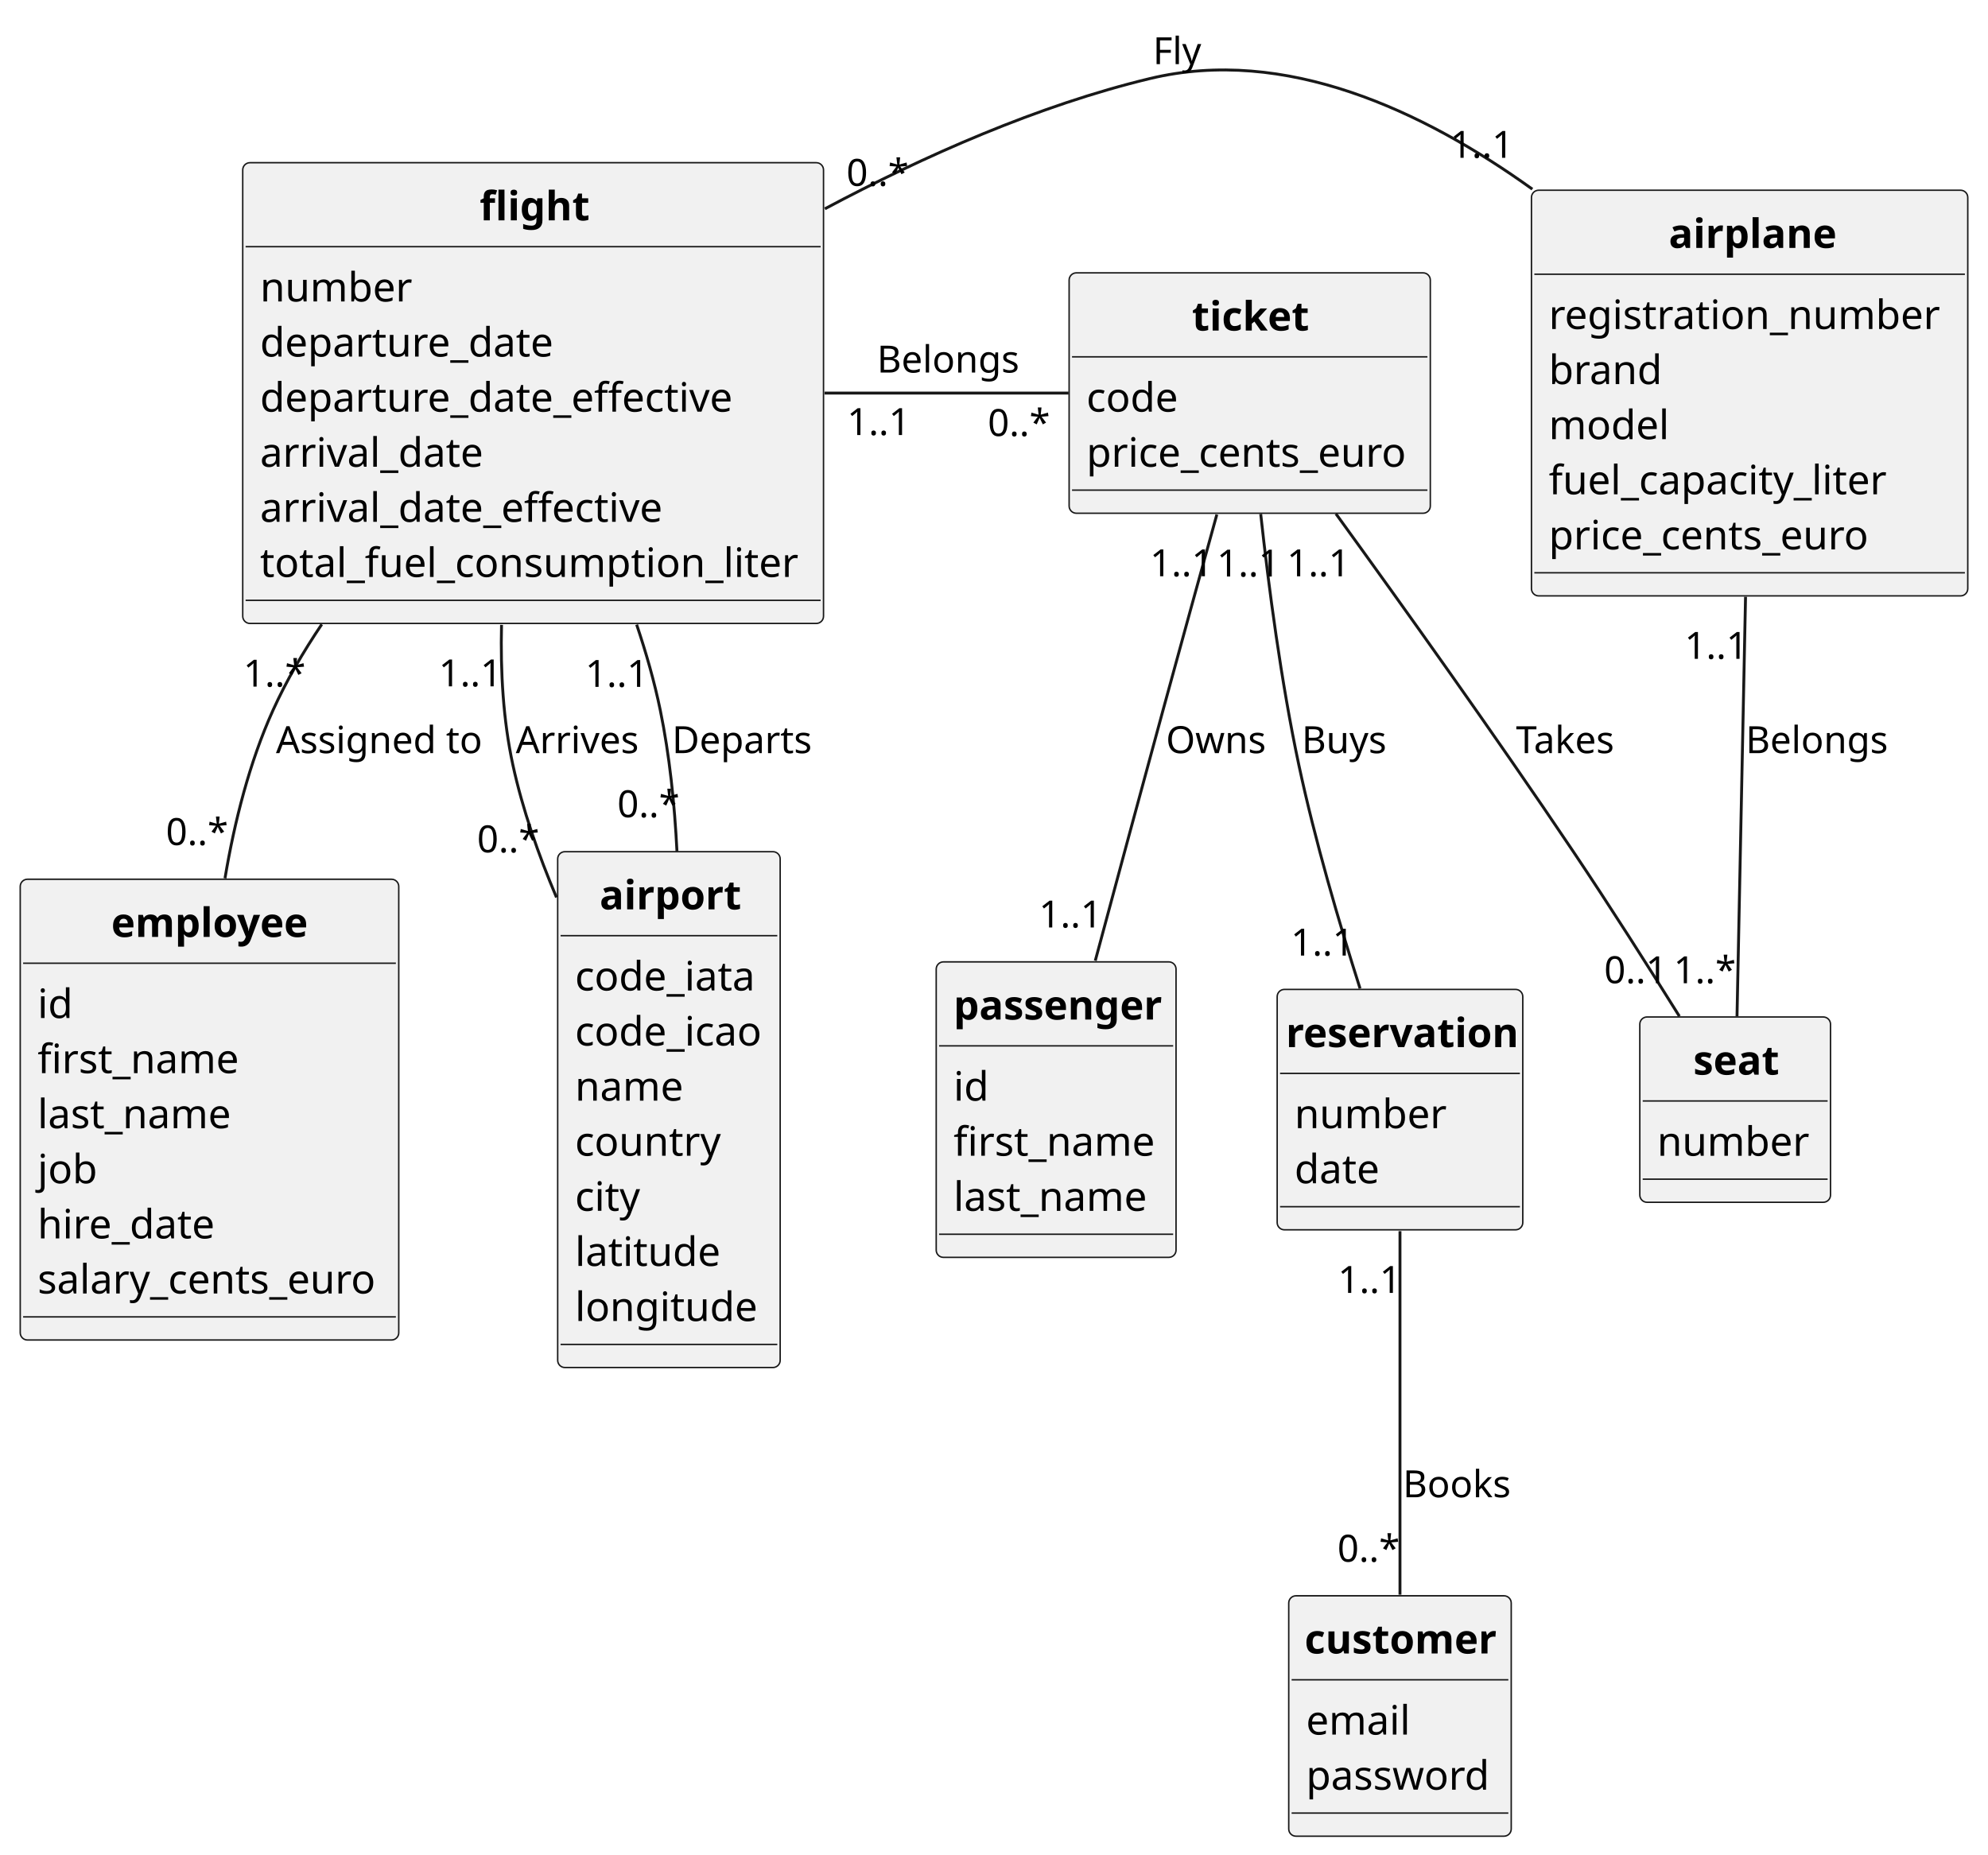
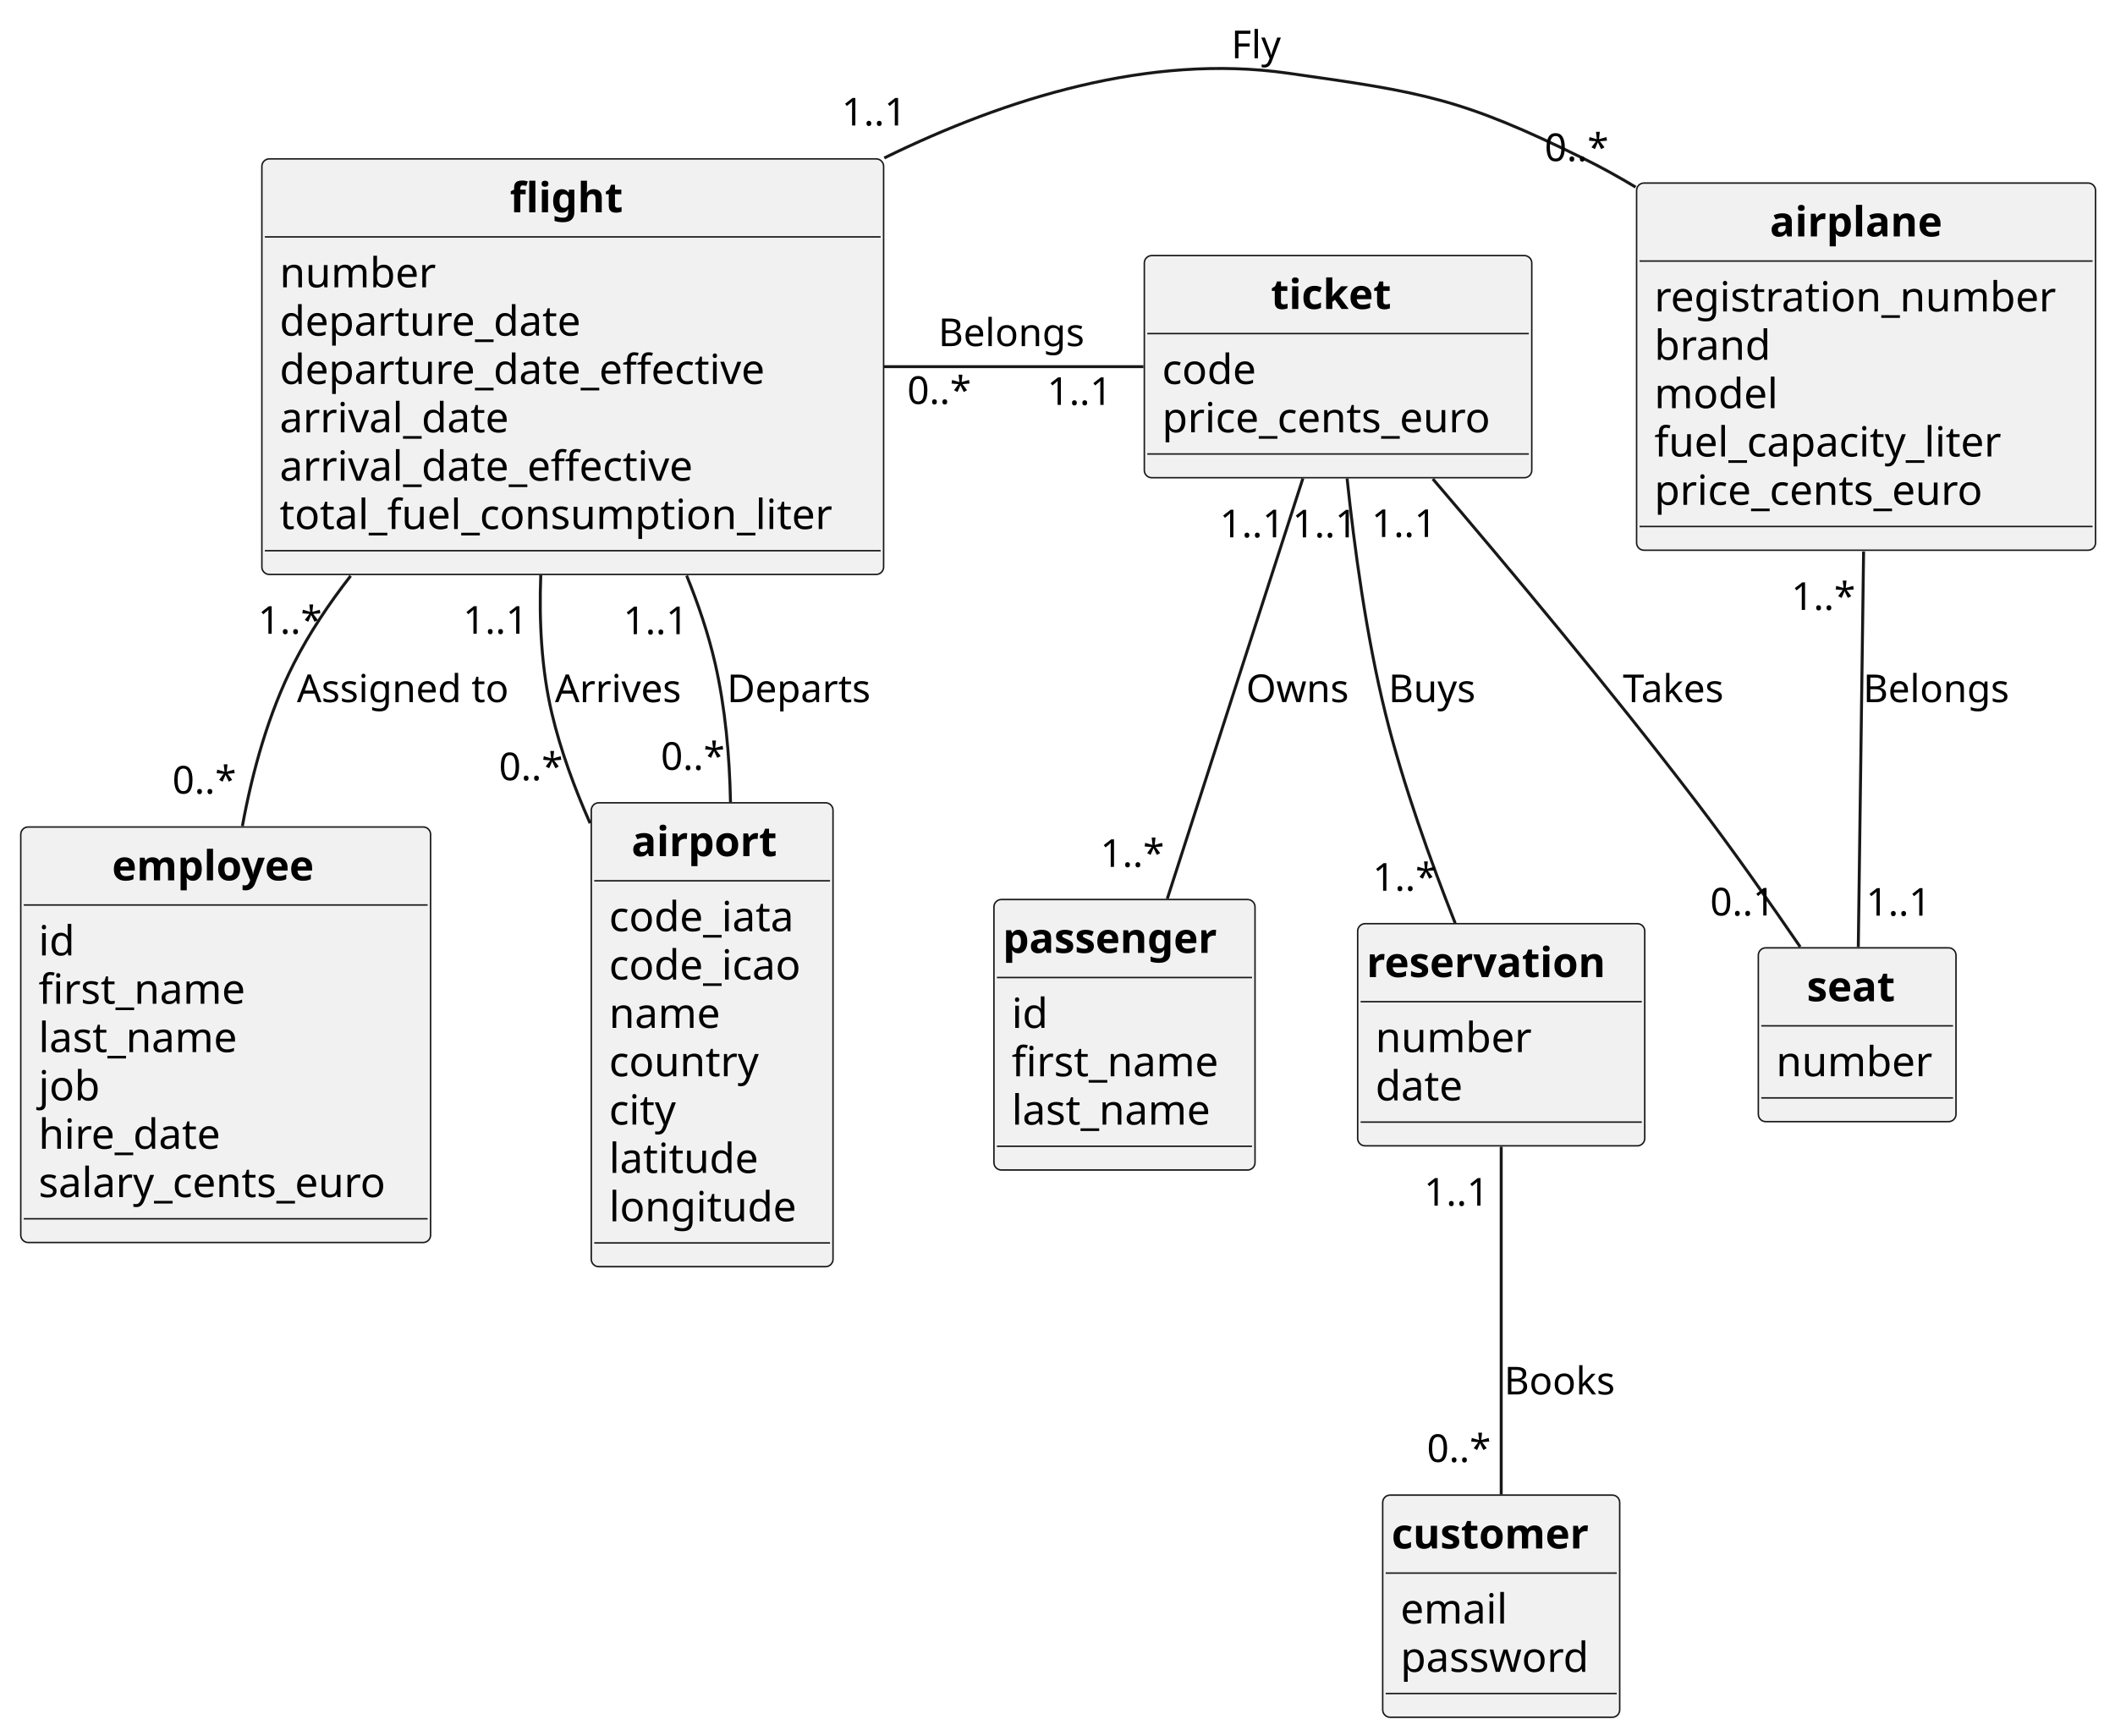
- <svg xmlns="http://www.w3.org/2000/svg" contentStyleType="text/css" height="642px" preserveAspectRatio="none" style="width:688px;height:642px;background:#FFFFFF;" version="1.1" viewBox="0 0 688 642" width="688px" zoomAndPan="magnify">
+ <svg xmlns="http://www.w3.org/2000/svg" contentStyleType="text/css" data-diagram-type="CLASS" height="585px" preserveAspectRatio="none" style="width:713px;height:585px;background:#FFFFFF;" version="1.1" viewBox="0 0 713 585" width="713px" zoomAndPan="magnify">
  <defs />
  <g>
-     <g id="elem_flight">
-       <rect codeLine="7" fill="#F1F1F1" height="159.475" id="flight" rx="2.5" ry="2.5" style="stroke:#181818;stroke-width:0.5;" width="201" x="84" y="56.309" />
-       <text fill="#000000" font-family="sans-serif" font-size="14" font-weight="bold" lengthAdjust="spacing" textLength="37" x="166" y="76.275">flight</text>
-       <line style="stroke:#181818;stroke-width:0.5;" x1="85" x2="284" y1="85.377" y2="85.377" />
-       <text fill="#000000" font-family="sans-serif" font-size="14" lengthAdjust="spacing" textLength="54" x="90" y="104.343">number</text>
-       <text fill="#000000" font-family="sans-serif" font-size="14" lengthAdjust="spacing" textLength="104" x="90" y="123.411">departure_date</text>
-       <text fill="#000000" font-family="sans-serif" font-size="14" lengthAdjust="spacing" textLength="167" x="90" y="142.479">departure_date_effective</text>
-       <text fill="#000000" font-family="sans-serif" font-size="14" lengthAdjust="spacing" textLength="79" x="90" y="161.547">arrival_date</text>
-       <text fill="#000000" font-family="sans-serif" font-size="14" lengthAdjust="spacing" textLength="142" x="90" y="180.614">arrival_date_effective</text>
-       <text fill="#000000" font-family="sans-serif" font-size="14" lengthAdjust="spacing" textLength="189" x="90" y="199.682">total_fuel_consumption_liter</text>
-       <line style="stroke:#181818;stroke-width:0.5;" x1="85" x2="284" y1="207.784" y2="207.784" />
+     <g class="entity" data-entity="flight" data-source-line="6" data-uid="ent0002" id="entity_flight">
+       <rect fill="#F1F1F1" height="140.078" rx="2.5" ry="2.5" style="stroke:#181818;stroke-width:0.5;" width="209.6" x="88.28" y="53.566" />
+       <text fill="#000000" font-family="sans-serif" font-size="14" font-weight="bold" lengthAdjust="spacing" textLength="42.369" x="171.895" y="71.561">flight</text>
+       <line style="stroke:#181818;stroke-width:0.5;" x1="89.28" x2="296.88" y1="79.863" y2="79.863" />
+       <text fill="#000000" font-family="sans-serif" font-size="14" lengthAdjust="spacing" textLength="54.64" x="94.28" y="96.858">number</text>
+       <text fill="#000000" font-family="sans-serif" font-size="14" lengthAdjust="spacing" textLength="108.022" x="94.28" y="113.155">departure_date</text>
+       <text fill="#000000" font-family="sans-serif" font-size="14" lengthAdjust="spacing" textLength="176.08" x="94.28" y="129.452">departure_date_effective</text>
+       <text fill="#000000" font-family="sans-serif" font-size="14" lengthAdjust="spacing" textLength="83.303" x="94.28" y="145.749">arrival_date</text>
+       <text fill="#000000" font-family="sans-serif" font-size="14" lengthAdjust="spacing" textLength="151.361" x="94.28" y="162.045">arrival_date_effective</text>
+       <text fill="#000000" font-family="sans-serif" font-size="14" lengthAdjust="spacing" textLength="197.6" x="94.28" y="178.342">total_fuel_consumption_liter</text>
+       <line style="stroke:#181818;stroke-width:0.5;" x1="89.28" x2="296.88" y1="185.644" y2="185.644" />
    </g>
-     <g id="elem_airport">
-       <rect codeLine="16" fill="#F1F1F1" height="178.543" id="airport" rx="2.5" ry="2.5" style="stroke:#181818;stroke-width:0.5;" width="77" x="193" y="294.779" />
-       <text fill="#000000" font-family="sans-serif" font-size="14" font-weight="bold" lengthAdjust="spacing" textLength="48" x="207.5" y="314.745">airport</text>
-       <line style="stroke:#181818;stroke-width:0.5;" x1="194" x2="269" y1="323.847" y2="323.847" />
-       <text fill="#000000" font-family="sans-serif" font-size="14" lengthAdjust="spacing" textLength="63" x="199" y="342.813">code_iata</text>
-       <text fill="#000000" font-family="sans-serif" font-size="14" lengthAdjust="spacing" textLength="65" x="199" y="361.881">code_icao</text>
-       <text fill="#000000" font-family="sans-serif" font-size="14" lengthAdjust="spacing" textLength="38" x="199" y="380.949">name</text>
-       <text fill="#000000" font-family="sans-serif" font-size="14" lengthAdjust="spacing" textLength="51" x="199" y="400.017">country</text>
-       <text fill="#000000" font-family="sans-serif" font-size="14" lengthAdjust="spacing" textLength="23" x="199" y="419.084">city</text>
-       <text fill="#000000" font-family="sans-serif" font-size="14" lengthAdjust="spacing" textLength="52" x="199" y="438.152">latitude</text>
-       <text fill="#000000" font-family="sans-serif" font-size="14" lengthAdjust="spacing" textLength="65" x="199" y="457.22">longitude</text>
-       <line style="stroke:#181818;stroke-width:0.5;" x1="194" x2="269" y1="465.322" y2="465.322" />
+     <g class="entity" data-entity="airport" data-source-line="15" data-uid="ent0003" id="entity_airport">
+       <rect fill="#F1F1F1" height="156.375" rx="2.5" ry="2.5" style="stroke:#181818;stroke-width:0.5;" width="81.494" x="199.33" y="270.636" />
+       <text fill="#000000" font-family="sans-serif" font-size="14" font-weight="bold" lengthAdjust="spacing" textLength="54.387" x="212.884" y="288.631">airport</text>
+       <line style="stroke:#181818;stroke-width:0.5;" x1="200.33" x2="279.824" y1="296.933" y2="296.933" />
+       <text fill="#000000" font-family="sans-serif" font-size="14" lengthAdjust="spacing" textLength="67.3" x="205.33" y="313.928">code_iata</text>
+       <text fill="#000000" font-family="sans-serif" font-size="14" lengthAdjust="spacing" textLength="69.494" x="205.33" y="330.225">code_icao</text>
+       <text fill="#000000" font-family="sans-serif" font-size="14" lengthAdjust="spacing" textLength="39.703" x="205.33" y="346.522">name</text>
+       <text fill="#000000" font-family="sans-serif" font-size="14" lengthAdjust="spacing" textLength="53.539" x="205.33" y="362.818">country</text>
+       <text fill="#000000" font-family="sans-serif" font-size="14" lengthAdjust="spacing" textLength="25.361" x="205.33" y="379.115">city</text>
+       <text fill="#000000" font-family="sans-serif" font-size="14" lengthAdjust="spacing" textLength="53.71" x="205.33" y="395.412">latitude</text>
+       <text fill="#000000" font-family="sans-serif" font-size="14" lengthAdjust="spacing" textLength="65.967" x="205.33" y="411.709">longitude</text>
+       <line style="stroke:#181818;stroke-width:0.5;" x1="200.33" x2="279.824" y1="419.011" y2="419.011" />
    </g>
-     <g id="elem_airplane">
-       <rect codeLine="26" fill="#F1F1F1" height="140.407" id="airplane" rx="2.5" ry="2.5" style="stroke:#181818;stroke-width:0.5;" width="151" x="530" y="65.839" />
-       <text fill="#000000" font-family="sans-serif" font-size="14" font-weight="bold" lengthAdjust="spacing" textLength="56" x="577.5" y="85.805">airplane</text>
-       <line style="stroke:#181818;stroke-width:0.5;" x1="531" x2="680" y1="94.907" y2="94.907" />
-       <text fill="#000000" font-family="sans-serif" font-size="14" lengthAdjust="spacing" textLength="139" x="536" y="113.873">registration_number</text>
-       <text fill="#000000" font-family="sans-serif" font-size="14" lengthAdjust="spacing" textLength="41" x="536" y="132.941">brand</text>
-       <text fill="#000000" font-family="sans-serif" font-size="14" lengthAdjust="spacing" textLength="42" x="536" y="152.009">model</text>
-       <text fill="#000000" font-family="sans-serif" font-size="14" lengthAdjust="spacing" textLength="120" x="536" y="171.077">fuel_capacity_liter</text>
-       <text fill="#000000" font-family="sans-serif" font-size="14" lengthAdjust="spacing" textLength="113" x="536" y="190.144">price_cents_euro</text>
-       <line style="stroke:#181818;stroke-width:0.5;" x1="531" x2="680" y1="198.246" y2="198.246" />
+     <g class="entity" data-entity="airplane" data-source-line="25" data-uid="ent0004" id="entity_airplane">
+       <rect fill="#F1F1F1" height="123.781" rx="2.5" ry="2.5" style="stroke:#181818;stroke-width:0.5;" width="154.721" x="551.72" y="61.706" />
+       <text fill="#000000" font-family="sans-serif" font-size="14" font-weight="bold" lengthAdjust="spacing" textLength="64.88" x="596.64" y="79.701">airplane</text>
+       <line style="stroke:#181818;stroke-width:0.5;" x1="552.72" x2="705.441" y1="88.003" y2="88.003" />
+       <text fill="#000000" font-family="sans-serif" font-size="14" lengthAdjust="spacing" textLength="142.721" x="557.72" y="104.998">registration_number</text>
+       <text fill="#000000" font-family="sans-serif" font-size="14" lengthAdjust="spacing" textLength="40.981" x="557.72" y="121.295">brand</text>
+       <text fill="#000000" font-family="sans-serif" font-size="14" lengthAdjust="spacing" textLength="43.593" x="557.72" y="137.592">model</text>
+       <text fill="#000000" font-family="sans-serif" font-size="14" lengthAdjust="spacing" textLength="127.046" x="557.72" y="153.888">fuel_capacity_liter</text>
+       <text fill="#000000" font-family="sans-serif" font-size="14" lengthAdjust="spacing" textLength="118.617" x="557.72" y="170.185">price_cents_euro</text>
+       <line style="stroke:#181818;stroke-width:0.5;" x1="552.72" x2="705.441" y1="177.487" y2="177.487" />
    </g>
-     <g id="elem_employee">
-       <rect codeLine="34" fill="#F1F1F1" height="159.475" id="employee" rx="2.5" ry="2.5" style="stroke:#181818;stroke-width:0.5;" width="131" x="7" y="304.319" />
-       <text fill="#000000" font-family="sans-serif" font-size="14" font-weight="bold" lengthAdjust="spacing" textLength="68" x="38.5" y="324.285">employee</text>
-       <line style="stroke:#181818;stroke-width:0.5;" x1="8" x2="137" y1="333.387" y2="333.387" />
-       <text fill="#000000" font-family="sans-serif" font-size="14" lengthAdjust="spacing" textLength="13" x="13" y="352.353">id</text>
-       <text fill="#000000" font-family="sans-serif" font-size="14" lengthAdjust="spacing" textLength="71" x="13" y="371.421">first_name</text>
-       <text fill="#000000" font-family="sans-serif" font-size="14" lengthAdjust="spacing" textLength="68" x="13" y="390.489">last_name</text>
-       <text fill="#000000" font-family="sans-serif" font-size="14" lengthAdjust="spacing" textLength="21" x="13" y="409.557">job</text>
-       <text fill="#000000" font-family="sans-serif" font-size="14" lengthAdjust="spacing" textLength="63" x="13" y="428.625">hire_date</text>
-       <text fill="#000000" font-family="sans-serif" font-size="14" lengthAdjust="spacing" textLength="119" x="13" y="447.692">salary_cents_euro</text>
-       <line style="stroke:#181818;stroke-width:0.5;" x1="8" x2="137" y1="455.794" y2="455.794" />
+     <g class="entity" data-entity="employee" data-source-line="33" data-uid="ent0005" id="entity_employee">
+       <rect fill="#F1F1F1" height="140.078" rx="2.5" ry="2.5" style="stroke:#181818;stroke-width:0.5;" width="138.157" x="7" y="278.786" />
+       <text fill="#000000" font-family="sans-serif" font-size="14" font-weight="bold" lengthAdjust="spacing" textLength="76.638" x="37.76" y="296.781">employee</text>
+       <line style="stroke:#181818;stroke-width:0.5;" x1="8" x2="144.157" y1="305.083" y2="305.083" />
+       <text fill="#000000" font-family="sans-serif" font-size="14" lengthAdjust="spacing" textLength="12.776" x="13" y="322.078">id</text>
+       <text fill="#000000" font-family="sans-serif" font-size="14" lengthAdjust="spacing" textLength="74.061" x="13" y="338.375">first_name</text>
+       <text fill="#000000" font-family="sans-serif" font-size="14" lengthAdjust="spacing" textLength="71.955" x="13" y="354.672">last_name</text>
+       <text fill="#000000" font-family="sans-serif" font-size="14" lengthAdjust="spacing" textLength="21.342" x="13" y="370.969">job</text>
+       <text fill="#000000" font-family="sans-serif" font-size="14" lengthAdjust="spacing" textLength="65.7" x="13" y="387.265">hire_date</text>
+       <text fill="#000000" font-family="sans-serif" font-size="14" lengthAdjust="spacing" textLength="126.157" x="13" y="403.562">salary_cents_euro</text>
+       <line style="stroke:#181818;stroke-width:0.5;" x1="8" x2="144.157" y1="410.864" y2="410.864" />
    </g>
-     <g id="elem_passenger">
-       <rect codeLine="43" fill="#F1F1F1" height="102.272" id="passenger" rx="2.5" ry="2.5" style="stroke:#181818;stroke-width:0.5;" width="83" x="324" y="332.919" />
-       <text fill="#000000" font-family="sans-serif" font-size="14" font-weight="bold" lengthAdjust="spacing" textLength="71" x="330" y="352.885">passenger</text>
-       <line style="stroke:#181818;stroke-width:0.5;" x1="325" x2="406" y1="361.987" y2="361.987" />
-       <text fill="#000000" font-family="sans-serif" font-size="14" lengthAdjust="spacing" textLength="13" x="330" y="380.953">id</text>
-       <text fill="#000000" font-family="sans-serif" font-size="14" lengthAdjust="spacing" textLength="71" x="330" y="400.021">first_name</text>
-       <text fill="#000000" font-family="sans-serif" font-size="14" lengthAdjust="spacing" textLength="68" x="330" y="419.089">last_name</text>
-       <line style="stroke:#181818;stroke-width:0.5;" x1="325" x2="406" y1="427.191" y2="427.191" />
+     <g class="entity" data-entity="passenger" data-source-line="42" data-uid="ent0006" id="entity_passenger">
+       <rect fill="#F1F1F1" height="91.188" rx="2.5" ry="2.5" style="stroke:#181818;stroke-width:0.5;" width="88.018" x="335.07" y="303.236" />
+       <text fill="#000000" font-family="sans-serif" font-size="14" font-weight="bold" lengthAdjust="spacing" textLength="82.018" x="338.07" y="321.231">passenger</text>
+       <line style="stroke:#181818;stroke-width:0.5;" x1="336.07" x2="422.088" y1="329.533" y2="329.533" />
+       <text fill="#000000" font-family="sans-serif" font-size="14" lengthAdjust="spacing" textLength="12.776" x="341.07" y="346.528">id</text>
+       <text fill="#000000" font-family="sans-serif" font-size="14" lengthAdjust="spacing" textLength="74.061" x="341.07" y="362.825">first_name</text>
+       <text fill="#000000" font-family="sans-serif" font-size="14" lengthAdjust="spacing" textLength="71.955" x="341.07" y="379.122">last_name</text>
+       <line style="stroke:#181818;stroke-width:0.5;" x1="336.07" x2="422.088" y1="386.423" y2="386.423" />
    </g>
-     <g id="elem_ticket">
-       <rect codeLine="49" fill="#F1F1F1" height="83.204" id="ticket" rx="2.5" ry="2.5" style="stroke:#181818;stroke-width:0.5;" width="125" x="370" y="94.439" />
-       <text fill="#000000" font-family="sans-serif" font-size="14" font-weight="bold" lengthAdjust="spacing" textLength="40" x="412.5" y="114.405">ticket</text>
-       <line style="stroke:#181818;stroke-width:0.5;" x1="371" x2="494" y1="123.507" y2="123.507" />
-       <text fill="#000000" font-family="sans-serif" font-size="14" lengthAdjust="spacing" textLength="32" x="376" y="142.473">code</text>
-       <text fill="#000000" font-family="sans-serif" font-size="14" lengthAdjust="spacing" textLength="113" x="376" y="161.541">price_cents_euro</text>
-       <line style="stroke:#181818;stroke-width:0.5;" x1="371" x2="494" y1="169.643" y2="169.643" />
+     <g class="entity" data-entity="ticket" data-source-line="48" data-uid="ent0007" id="entity_ticket">
+       <rect fill="#F1F1F1" height="74.891" rx="2.5" ry="2.5" style="stroke:#181818;stroke-width:0.5;" width="130.617" x="385.77" y="86.156" />
+       <text fill="#000000" font-family="sans-serif" font-size="14" font-weight="bold" lengthAdjust="spacing" textLength="45.288" x="428.435" y="104.151">ticket</text>
+       <line style="stroke:#181818;stroke-width:0.5;" x1="386.77" x2="515.387" y1="112.453" y2="112.453" />
+       <text fill="#000000" font-family="sans-serif" font-size="14" lengthAdjust="spacing" textLength="33.763" x="391.77" y="129.448">code</text>
+       <text fill="#000000" font-family="sans-serif" font-size="14" lengthAdjust="spacing" textLength="118.617" x="391.77" y="145.745">price_cents_euro</text>
+       <line style="stroke:#181818;stroke-width:0.5;" x1="386.77" x2="515.387" y1="153.047" y2="153.047" />
    </g>
-     <g id="elem_customer">
-       <rect codeLine="54" fill="#F1F1F1" height="83.204" id="customer" rx="2.5" ry="2.5" style="stroke:#181818;stroke-width:0.5;" width="77" x="446" y="552.329" />
-       <text fill="#000000" font-family="sans-serif" font-size="14" font-weight="bold" lengthAdjust="spacing" textLength="66" x="451.5" y="572.295">customer</text>
-       <line style="stroke:#181818;stroke-width:0.5;" x1="447" x2="522" y1="581.397" y2="581.397" />
-       <text fill="#000000" font-family="sans-serif" font-size="14" lengthAdjust="spacing" textLength="37" x="452" y="600.363">email</text>
-       <text fill="#000000" font-family="sans-serif" font-size="14" lengthAdjust="spacing" textLength="65" x="452" y="619.431">password</text>
-       <line style="stroke:#181818;stroke-width:0.5;" x1="447" x2="522" y1="627.533" y2="627.533" />
+     <g class="entity" data-entity="customer" data-source-line="53" data-uid="ent0008" id="entity_customer">
+       <rect fill="#F1F1F1" height="74.891" rx="2.5" ry="2.5" style="stroke:#181818;stroke-width:0.5;" width="79.897" x="466.13" y="504.016" />
+       <text fill="#000000" font-family="sans-serif" font-size="14" font-weight="bold" lengthAdjust="spacing" textLength="73.897" x="469.13" y="522.011">customer</text>
+       <line style="stroke:#181818;stroke-width:0.5;" x1="467.13" x2="545.027" y1="530.313" y2="530.313" />
+       <text fill="#000000" font-family="sans-serif" font-size="14" lengthAdjust="spacing" textLength="38.609" x="472.13" y="547.308">email</text>
+       <text fill="#000000" font-family="sans-serif" font-size="14" lengthAdjust="spacing" textLength="66.712" x="472.13" y="563.605">password</text>
+       <line style="stroke:#181818;stroke-width:0.5;" x1="467.13" x2="545.027" y1="570.907" y2="570.907" />
    </g>
-     <g id="elem_seat">
-       <rect codeLine="59" fill="#F1F1F1" height="64.136" id="seat" rx="2.5" ry="2.5" style="stroke:#181818;stroke-width:0.5;" width="66" x="567.5" y="351.989" />
-       <text fill="#000000" font-family="sans-serif" font-size="14" font-weight="bold" lengthAdjust="spacing" textLength="29" x="586" y="371.955">seat</text>
-       <line style="stroke:#181818;stroke-width:0.5;" x1="568.5" x2="632.5" y1="381.057" y2="381.057" />
-       <text fill="#000000" font-family="sans-serif" font-size="14" lengthAdjust="spacing" textLength="54" x="573.5" y="400.023">number</text>
-       <line style="stroke:#181818;stroke-width:0.5;" x1="568.5" x2="632.5" y1="408.125" y2="408.125" />
+     <g class="entity" data-entity="seat" data-source-line="58" data-uid="ent0009" id="entity_seat">
+       <rect fill="#F1F1F1" height="58.594" rx="2.5" ry="2.5" style="stroke:#181818;stroke-width:0.5;" width="66.64" x="592.76" y="319.526" />
+       <text fill="#000000" font-family="sans-serif" font-size="14" font-weight="bold" lengthAdjust="spacing" textLength="33.968" x="609.096" y="337.521">seat</text>
+       <line style="stroke:#181818;stroke-width:0.5;" x1="593.76" x2="658.4" y1="345.823" y2="345.823" />
+       <text fill="#000000" font-family="sans-serif" font-size="14" lengthAdjust="spacing" textLength="54.64" x="598.76" y="362.818">number</text>
+       <line style="stroke:#181818;stroke-width:0.5;" x1="593.76" x2="658.4" y1="370.12" y2="370.12" />
    </g>
-     <g id="elem_reservation">
-       <rect codeLine="63" fill="#F1F1F1" height="83.204" id="reservation" rx="2.5" ry="2.5" style="stroke:#181818;stroke-width:0.5;" width="85" x="442" y="342.449" />
-       <text fill="#000000" font-family="sans-serif" font-size="14" font-weight="bold" lengthAdjust="spacing" textLength="79" x="445" y="362.415">reservation</text>
-       <line style="stroke:#181818;stroke-width:0.5;" x1="443" x2="526" y1="371.517" y2="371.517" />
-       <text fill="#000000" font-family="sans-serif" font-size="14" lengthAdjust="spacing" textLength="54" x="448" y="390.483">number</text>
-       <text fill="#000000" font-family="sans-serif" font-size="14" lengthAdjust="spacing" textLength="30" x="448" y="409.551">date</text>
-       <line style="stroke:#181818;stroke-width:0.5;" x1="443" x2="526" y1="417.653" y2="417.653" />
+     <g class="entity" data-entity="reservation" data-source-line="62" data-uid="ent0010" id="entity_reservation">
+       <rect fill="#F1F1F1" height="74.891" rx="2.5" ry="2.5" style="stroke:#181818;stroke-width:0.5;" width="96.781" x="457.69" y="311.386" />
+       <text fill="#000000" font-family="sans-serif" font-size="14" font-weight="bold" lengthAdjust="spacing" textLength="90.781" x="460.69" y="329.381">reservation</text>
+       <line style="stroke:#181818;stroke-width:0.5;" x1="458.69" x2="553.471" y1="337.683" y2="337.683" />
+       <text fill="#000000" font-family="sans-serif" font-size="14" lengthAdjust="spacing" textLength="54.64" x="463.69" y="354.678">number</text>
+       <text fill="#000000" font-family="sans-serif" font-size="14" lengthAdjust="spacing" textLength="31.568" x="463.69" y="370.975">date</text>
+       <line style="stroke:#181818;stroke-width:0.5;" x1="458.69" x2="553.471" y1="378.276" y2="378.276" />
    </g>
-     <g id="link_flight_airplane">
-       <path codeLine="68" d="M285.47,72.269 C319.84,53.969 359.37,36.459 398,27.179 C444.68,15.969 492.41,38.219 530.31,65.469 " fill="none" id="flight-airplane" style="stroke:#181818;stroke-width:1.0;" />
-       <text fill="#000000" font-family="sans-serif" font-size="13" lengthAdjust="spacing" textLength="17" x="399" y="22.206">Fly</text>
-       <text fill="#000000" font-family="sans-serif" font-size="13" lengthAdjust="spacing" textLength="20" x="292.926" y="64.334">0..*</text>
-       <text fill="#000000" font-family="sans-serif" font-size="13" lengthAdjust="spacing" textLength="20" x="501.924" y="54.617">1..1</text>
+     <g class="link" data-entity-1="flight" data-entity-2="airplane" data-source-line="67" data-uid="lnk12" id="link_flight_airplane">
+       <path codeLine="67" d="M298.11,53.256 C339.23,33.076 387.62,18.066 434.08,24.656 C479.89,31.136 492.59,33.096 534.08,53.566 C539.87,56.416 545.67,59.636 551.39,63.076" fill="none" id="flight-airplane" style="stroke:#181818;stroke-width:1;" />
+       <text fill="#000000" font-family="sans-serif" font-size="13" lengthAdjust="spacing" textLength="18.783" x="415.08" y="19.633">Fly</text>
+       <text fill="#000000" font-family="sans-serif" font-size="13" lengthAdjust="spacing" textLength="24.807" x="283.745" y="42.301">1..1</text>
+       <text fill="#000000" font-family="sans-serif" font-size="13" lengthAdjust="spacing" textLength="23.036" x="520.727" y="54.303">0..*</text>
    </g>
-     <g id="link_airplane_seat">
-       <path codeLine="69" d="M604.09,206.559 C603.12,254.299 601.88,315.389 601.14,351.749 " fill="none" id="airplane-seat" style="stroke:#181818;stroke-width:1.0;" />
-       <text fill="#000000" font-family="sans-serif" font-size="13" lengthAdjust="spacing" textLength="48" x="604.15" y="260.676">Belongs</text>
-       <text fill="#000000" font-family="sans-serif" font-size="13" lengthAdjust="spacing" textLength="20" x="583.003" y="228.021">1..1</text>
-       <text fill="#000000" font-family="sans-serif" font-size="13" lengthAdjust="spacing" textLength="20" x="579.21" y="340.302">1..*</text>
+     <g class="link" data-entity-1="airplane" data-entity-2="seat" data-source-line="68" data-uid="lnk13" id="link_airplane_seat">
+       <path codeLine="68" d="M628.25,185.896 C627.67,229.386 626.91,285.786 626.46,319.246" fill="none" id="airplane-seat" style="stroke:#181818;stroke-width:1;" />
+       <text fill="#000000" font-family="sans-serif" font-size="13" lengthAdjust="spacing" textLength="51.746" x="628.08" y="236.703">Belongs</text>
+       <text fill="#000000" font-family="sans-serif" font-size="13" lengthAdjust="spacing" textLength="23.036" x="603.903" y="205.604">1..*</text>
+       <text fill="#000000" font-family="sans-serif" font-size="13" lengthAdjust="spacing" textLength="24.807" x="629.097" y="308.679">1..1</text>
    </g>
-     <g id="link_flight_employee">
-       <path codeLine="71" d="M111.35,216.099 C104.91,225.639 99.1,235.629 94.5,245.779 C86.34,263.809 81.15,284.379 77.86,303.999 " fill="none" id="flight-employee" style="stroke:#181818;stroke-width:1.0;" />
-       <text fill="#000000" font-family="sans-serif" font-size="13" lengthAdjust="spacing" textLength="70" x="95.5" y="260.676">Assigned to</text>
-       <text fill="#000000" font-family="sans-serif" font-size="13" lengthAdjust="spacing" textLength="20" x="84.204" y="237.636">1..*</text>
-       <text fill="#000000" font-family="sans-serif" font-size="13" lengthAdjust="spacing" textLength="20" x="57.418" y="292.489">0..*</text>
+     <g class="link" data-entity-1="flight" data-entity-2="employee" data-source-line="70" data-uid="lnk14" id="link_flight_employee">
+       <path codeLine="70" d="M118.21,194.136 C110.91,203.476 104.3,213.396 99.08,223.636 C90.52,240.446 85.11,259.966 81.71,278.496" fill="none" id="flight-employee" style="stroke:#181818;stroke-width:1;" />
+       <text fill="#000000" font-family="sans-serif" font-size="13" lengthAdjust="spacing" textLength="75.975" x="100.08" y="236.703">Assigned to</text>
+       <text fill="#000000" font-family="sans-serif" font-size="13" lengthAdjust="spacing" textLength="23.036" x="86.98" y="213.647">1..*</text>
+       <text fill="#000000" font-family="sans-serif" font-size="13" lengthAdjust="spacing" textLength="23.036" x="58.107" y="267.543">0..*</text>
    </g>
-     <g id="link_flight_airport">
-       <path codeLine="73" d="M220.33,216.189 C223.63,225.989 226.49,236.009 228.5,245.779 C231.72,261.429 233.46,278.279 234.28,294.649 " fill="none" id="flight-airport" style="stroke:#181818;stroke-width:1.0;" />
-       <text fill="#000000" font-family="sans-serif" font-size="13" lengthAdjust="spacing" textLength="47" x="232.58" y="260.676">Departs</text>
-       <text fill="#000000" font-family="sans-serif" font-size="13" lengthAdjust="spacing" textLength="20" x="202.55" y="237.734">1..1</text>
-       <text fill="#000000" font-family="sans-serif" font-size="13" lengthAdjust="spacing" textLength="20" x="213.637" y="282.858">0..*</text>
+     <g class="link" data-entity-1="flight" data-entity-2="airport" data-source-line="72" data-uid="lnk15" id="link_flight_airport">
+       <path codeLine="72" d="M231.48,194.046 C235.43,203.746 238.81,213.766 241.08,223.636 C244.5,238.556 245.95,254.756 246.26,270.376" fill="none" id="flight-airport" style="stroke:#181818;stroke-width:1;" />
+       <text fill="#000000" font-family="sans-serif" font-size="13" lengthAdjust="spacing" textLength="51.441" x="245.08" y="236.703">Departs</text>
+       <text fill="#000000" font-family="sans-serif" font-size="13" lengthAdjust="spacing" textLength="24.807" x="210.119" y="213.792">1..1</text>
+       <text fill="#000000" font-family="sans-serif" font-size="13" lengthAdjust="spacing" textLength="23.036" x="222.772" y="259.526">0..*</text>
    </g>
-     <g id="link_flight_airport">
-       <path codeLine="74" d="M173.57,216.279 C173.18,232.449 174.13,249.269 177.5,264.779 C180.83,280.109 186.34,295.839 192.59,310.609 " fill="none" id="flight-airport-1" style="stroke:#181818;stroke-width:1.0;" />
-       <text fill="#000000" font-family="sans-serif" font-size="13" lengthAdjust="spacing" textLength="41" x="178.5" y="260.676">Arrives</text>
-       <text fill="#000000" font-family="sans-serif" font-size="13" lengthAdjust="spacing" textLength="20" x="151.837" y="237.553">1..1</text>
-       <text fill="#000000" font-family="sans-serif" font-size="13" lengthAdjust="spacing" textLength="20" x="165.101" y="295.013">0..*</text>
+     <g class="link" data-entity-1="flight" data-entity-2="airport" data-source-line="73" data-uid="lnk16" id="link_flight_airport">
+       <path codeLine="73" d="M182.3,193.896 C181.71,209.426 182.53,225.716 186.08,240.636 C189.02,253.006 193.62,265.566 198.93,277.526" fill="none" id="flight-airport-1" style="stroke:#181818;stroke-width:1;" />
+       <text fill="#000000" font-family="sans-serif" font-size="13" lengthAdjust="spacing" textLength="45.659" x="187.08" y="236.703">Arrives</text>
+       <text fill="#000000" font-family="sans-serif" font-size="13" lengthAdjust="spacing" textLength="24.807" x="156.097" y="213.627">1..1</text>
+       <text fill="#000000" font-family="sans-serif" font-size="13" lengthAdjust="spacing" textLength="23.036" x="168.2" y="263.029">0..*</text>
    </g>
-     <g id="link_flight_ticket">
-       <path codeLine="76" d="M285.37,136.049 C313.93,136.049 344.2,136.049 369.8,136.049 " fill="none" id="flight-ticket" style="stroke:#181818;stroke-width:1.0;" />
-       <text fill="#000000" font-family="sans-serif" font-size="13" lengthAdjust="spacing" textLength="48" x="303.5" y="128.946">Belongs</text>
-       <text fill="#000000" font-family="sans-serif" font-size="13" lengthAdjust="spacing" textLength="20" x="293.166" y="150.569">1..1</text>
-       <text fill="#000000" font-family="sans-serif" font-size="13" lengthAdjust="spacing" textLength="20" x="341.848" y="150.915">0..*</text>
+     <g class="link" data-entity-1="flight" data-entity-2="ticket" data-source-line="75" data-uid="lnk17" id="link_flight_ticket">
+       <path codeLine="75" d="M298.02,123.606 C327.59,123.606 358.92,123.606 385.47,123.606" fill="none" id="flight-ticket" style="stroke:#181818;stroke-width:1;" />
+       <text fill="#000000" font-family="sans-serif" font-size="13" lengthAdjust="spacing" textLength="51.746" x="316.32" y="116.673">Belongs</text>
+       <text fill="#000000" font-family="sans-serif" font-size="13" lengthAdjust="spacing" textLength="23.036" x="305.844" y="136.181">0..*</text>
+       <text fill="#000000" font-family="sans-serif" font-size="13" lengthAdjust="spacing" textLength="24.807" x="353.026" y="136.501">1..1</text>
    </g>
-     <g id="link_ticket_seat">
-       <path codeLine="78" d="M462.33,177.819 C485.25,209.429 517.44,254.489 544.5,294.779 C557.05,313.469 570.58,334.759 581.2,351.749 " fill="none" id="ticket-seat" style="stroke:#181818;stroke-width:1.0;" />
-       <text fill="#000000" font-family="sans-serif" font-size="13" lengthAdjust="spacing" textLength="34" x="524.64" y="260.676">Takes</text>
-       <text fill="#000000" font-family="sans-serif" font-size="13" lengthAdjust="spacing" textLength="20" x="445.366" y="199.469">1..1</text>
-       <text fill="#000000" font-family="sans-serif" font-size="13" lengthAdjust="spacing" textLength="20" x="555.157" y="340.302">0..1</text>
+     <g class="link" data-entity-1="ticket" data-entity-2="seat" data-source-line="77" data-uid="lnk18" id="link_ticket_seat">
+       <path codeLine="77" d="M483.02,161.446 C507.92,190.566 543.04,232.536 572.08,270.636 C584.07,286.376 596.79,304.486 606.87,319.206" fill="none" id="ticket-seat" style="stroke:#181818;stroke-width:1;" />
+       <text fill="#000000" font-family="sans-serif" font-size="13" lengthAdjust="spacing" textLength="38.206" x="547.08" y="236.703">Takes</text>
+       <text fill="#000000" font-family="sans-serif" font-size="13" lengthAdjust="spacing" textLength="24.807" x="462.39" y="181.034">1..1</text>
+       <text fill="#000000" font-family="sans-serif" font-size="13" lengthAdjust="spacing" textLength="24.807" x="576.516" y="308.631">0..1</text>
    </g>
-     <g id="link_ticket_passenger">
-       <path codeLine="79" d="M421.12,178.079 C415.49,198.429 408.61,223.389 402.5,245.779 C394.67,274.479 386.02,306.569 379.05,332.509 " fill="none" id="ticket-passenger" style="stroke:#181818;stroke-width:1.0;" />
-       <text fill="#000000" font-family="sans-serif" font-size="13" lengthAdjust="spacing" textLength="34" x="403.5" y="260.676">Owns</text>
-       <text fill="#000000" font-family="sans-serif" font-size="13" lengthAdjust="spacing" textLength="20" x="397.98" y="199.451">1..1</text>
-       <text fill="#000000" font-family="sans-serif" font-size="13" lengthAdjust="spacing" textLength="20" x="359.549" y="321.012">1..1</text>
+     <g class="link" data-entity-1="ticket" data-entity-2="passenger" data-source-line="78" data-uid="lnk19" id="link_ticket_passenger">
+       <path codeLine="78" d="M439.22,161.286 C433.18,179.956 425.74,203.006 419.08,223.636 C410.59,249.936 401.11,279.376 393.51,302.986" fill="none" id="ticket-passenger" style="stroke:#181818;stroke-width:1;" />
+       <text fill="#000000" font-family="sans-serif" font-size="13" lengthAdjust="spacing" textLength="35.877" x="420.08" y="236.703">Owns</text>
+       <text fill="#000000" font-family="sans-serif" font-size="13" lengthAdjust="spacing" textLength="24.807" x="411.189" y="181.13">1..1</text>
+       <text fill="#000000" font-family="sans-serif" font-size="13" lengthAdjust="spacing" textLength="23.036" x="370.943" y="292.228">1..*</text>
    </g>
-     <g id="link_ticket_reservation">
-       <path codeLine="80" d="M436.3,177.879 C439.05,203.089 443.37,236.009 449.5,264.779 C455.06,290.859 463.49,319.539 470.68,342.129 " fill="none" id="ticket-reservation" style="stroke:#181818;stroke-width:1.0;" />
-       <text fill="#000000" font-family="sans-serif" font-size="13" lengthAdjust="spacing" textLength="29" x="450.5" y="260.676">Buys</text>
-       <text fill="#000000" font-family="sans-serif" font-size="13" lengthAdjust="spacing" textLength="20" x="421.116" y="199.538">1..1</text>
-       <text fill="#000000" font-family="sans-serif" font-size="13" lengthAdjust="spacing" textLength="20" x="446.735" y="330.733">1..1</text>
+     <g class="link" data-entity-1="ticket" data-entity-2="reservation" data-source-line="79" data-uid="lnk20" id="link_ticket_reservation">
+       <path codeLine="79" d="M454.13,161.306 C456.54,184.316 460.6,214.486 467.08,240.636 C473.03,264.666 482.47,290.786 490.57,311.226" fill="none" id="ticket-reservation" style="stroke:#181818;stroke-width:1;" />
+       <text fill="#000000" font-family="sans-serif" font-size="13" lengthAdjust="spacing" textLength="31.624" x="468.08" y="236.703">Buys</text>
+       <text fill="#000000" font-family="sans-serif" font-size="13" lengthAdjust="spacing" textLength="24.807" x="435.692" y="181.154">1..1</text>
+       <text fill="#000000" font-family="sans-serif" font-size="13" lengthAdjust="spacing" textLength="23.036" x="462.762" y="300.27">1..*</text>
    </g>
-     <g id="link_reservation_customer">
-       <path codeLine="82" d="M484.5,426.119 C484.5,462.569 484.5,515.529 484.5,551.939 " fill="none" id="reservation-customer" style="stroke:#181818;stroke-width:1.0;" />
-       <text fill="#000000" font-family="sans-serif" font-size="13" lengthAdjust="spacing" textLength="37" x="485.5" y="518.226">Books</text>
-       <text fill="#000000" font-family="sans-serif" font-size="13" lengthAdjust="spacing" textLength="20" x="463.031" y="447.495">1..1</text>
-       <text fill="#000000" font-family="sans-serif" font-size="13" lengthAdjust="spacing" textLength="20" x="462.844" y="540.532">0..*</text>
+     <g class="link" data-entity-1="reservation" data-entity-2="customer" data-source-line="81" data-uid="lnk21" id="link_reservation_customer">
+       <path codeLine="81" d="M506.08,386.586 C506.08,420.336 506.08,470.096 506.08,503.816" fill="none" id="reservation-customer" style="stroke:#181818;stroke-width:1;" />
+       <text fill="#000000" font-family="sans-serif" font-size="13" lengthAdjust="spacing" textLength="39.127" x="507.08" y="470.083">Books</text>
+       <text fill="#000000" font-family="sans-serif" font-size="13" lengthAdjust="spacing" textLength="24.807" x="480.087" y="406.442">1..1</text>
+       <text fill="#000000" font-family="sans-serif" font-size="13" lengthAdjust="spacing" textLength="23.036" x="481.035" y="492.853">0..*</text>
    </g>
  </g>
</svg>
